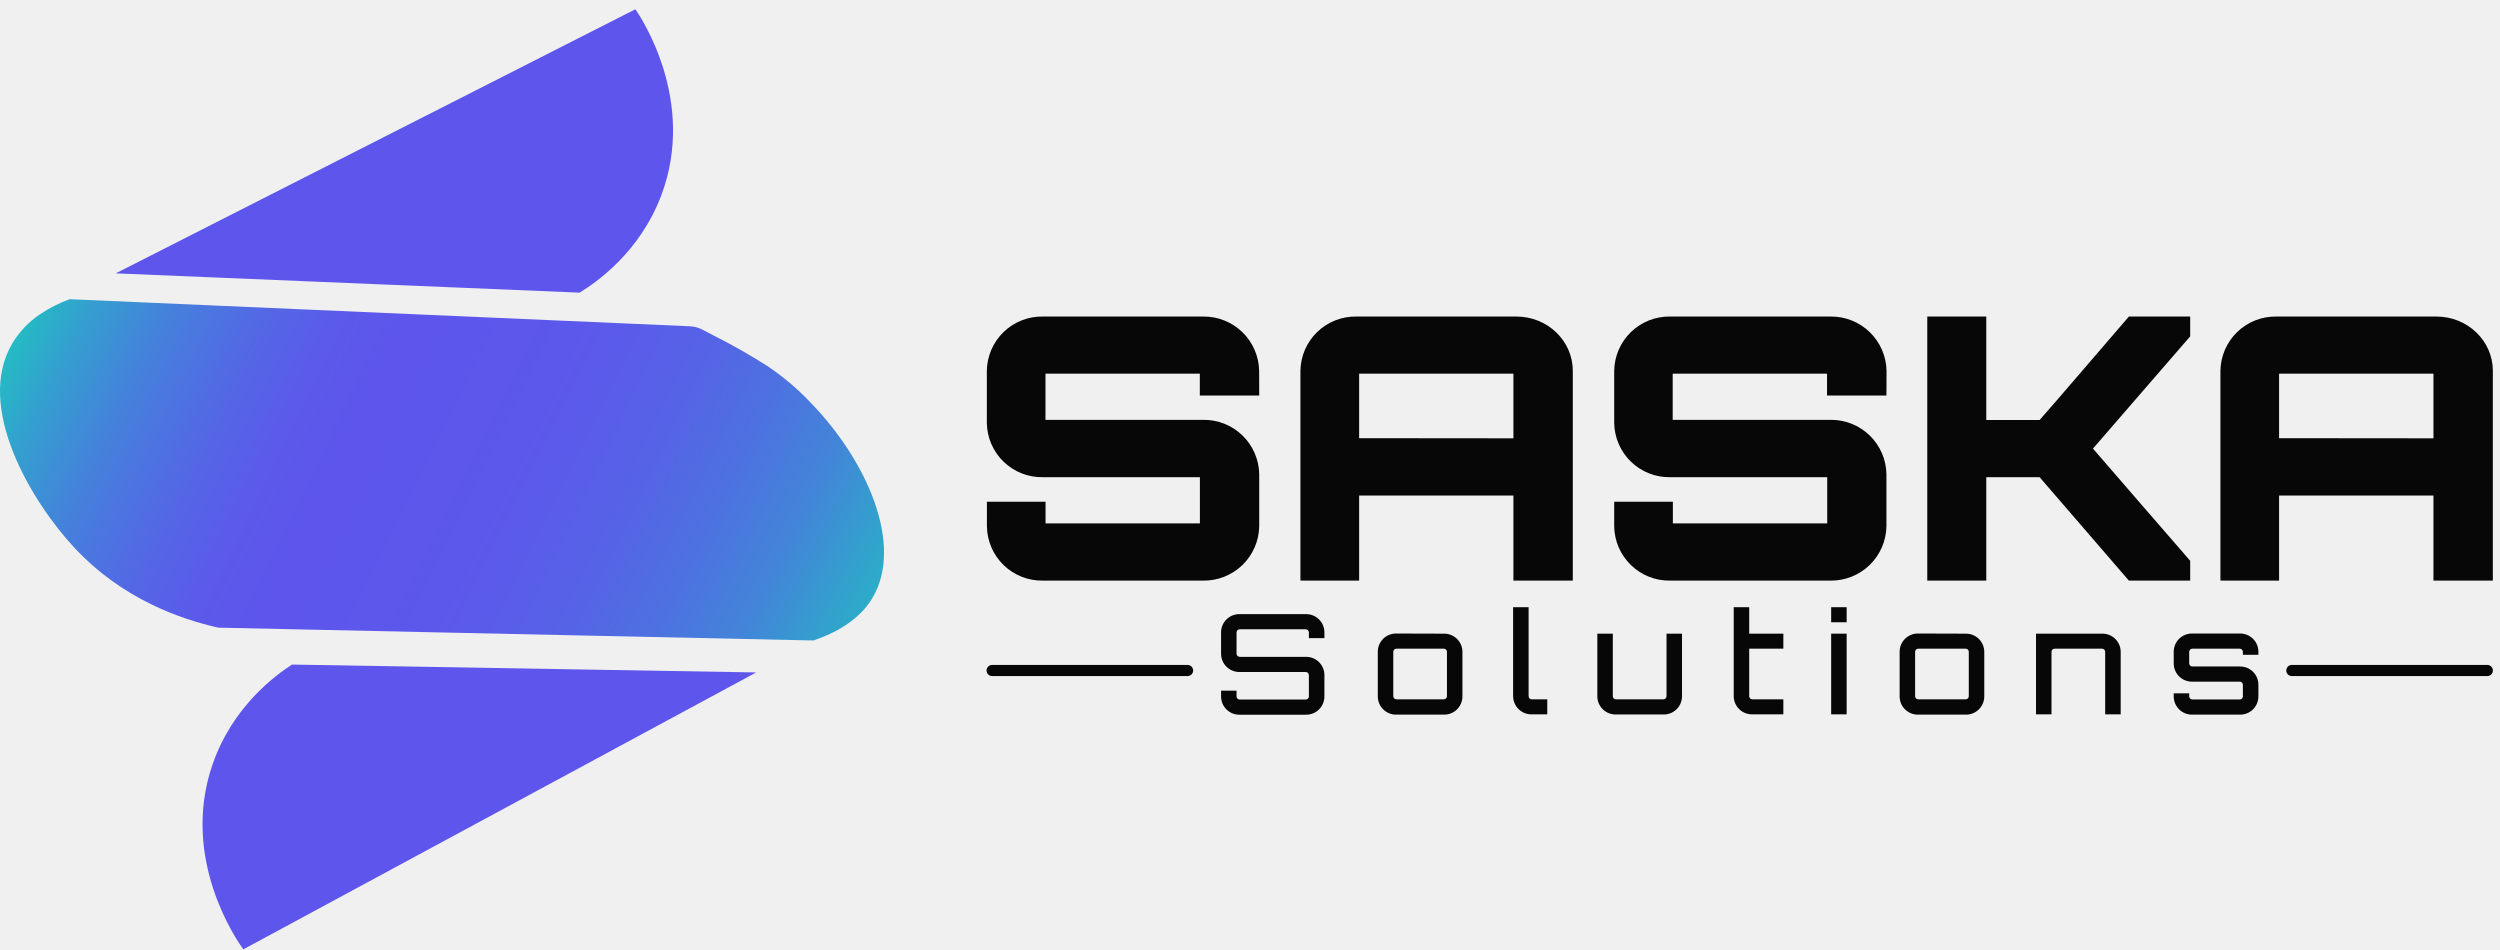
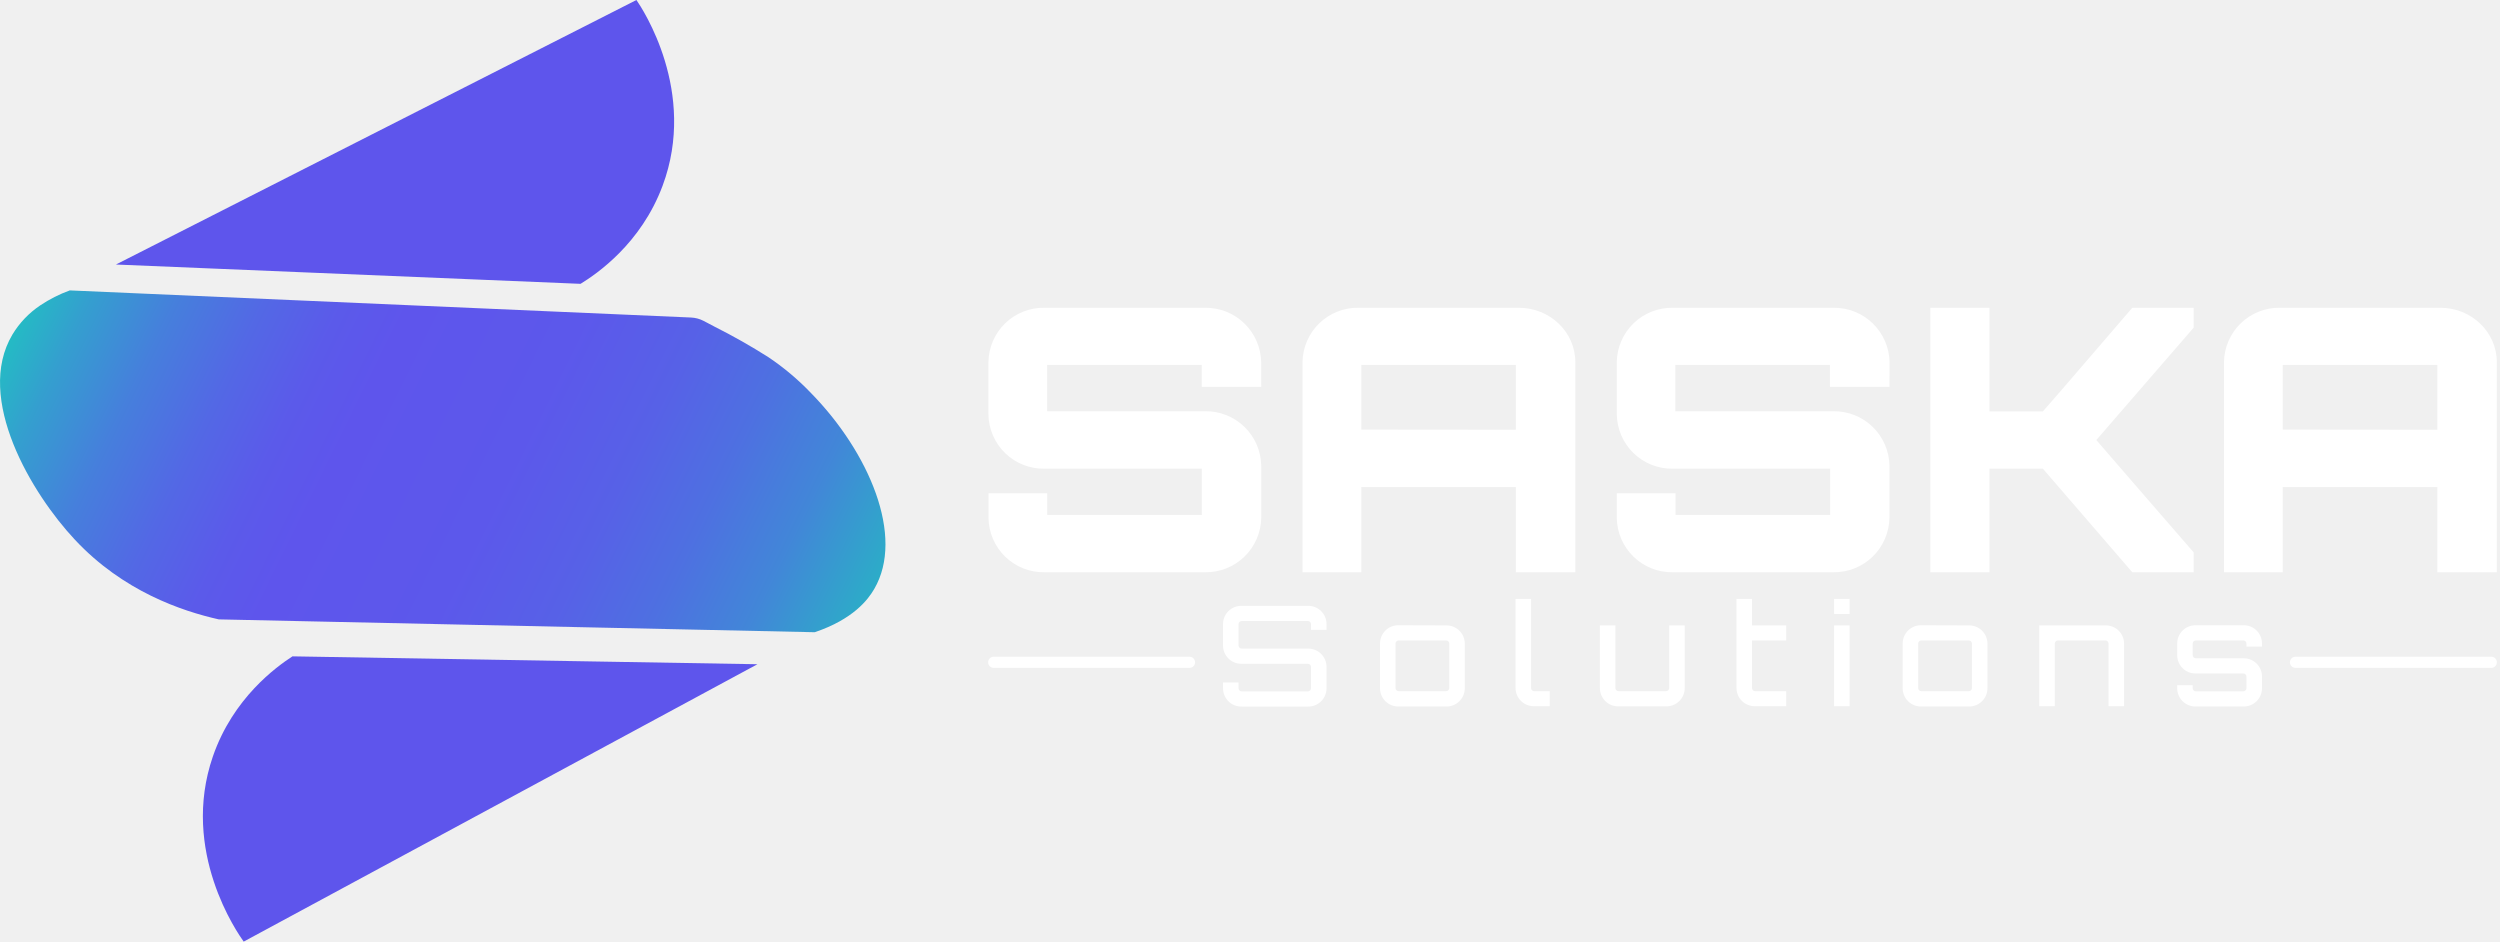
- <svg xmlns="http://www.w3.org/2000/svg" width="237" height="90" viewBox="0 0 237 90" fill="none">
-   <path d="M60.235 0.877L10.969 25.915L54.946 27.742C56.487 26.796 60.67 23.942 62.715 18.45C66.025 9.569 60.795 1.682 60.235 0.877Z" fill="#5E55EC" />
-   <path d="M82.74 56.631C82.157 57.636 80.754 59.491 77.11 60.717L20.703 59.502C17.201 58.714 11.643 56.838 7.09 51.964C3.017 47.622 -2.42 38.582 1.172 32.544C1.838 31.44 2.737 30.497 3.808 29.78C4.679 29.198 5.618 28.722 6.603 28.364L65.403 30.93C65.82 30.95 66.228 31.059 66.598 31.252C66.892 31.404 67.234 31.597 67.614 31.787C69.368 32.668 71.076 33.637 72.733 34.689C74.198 35.673 75.552 36.814 76.771 38.091C82.212 43.649 85.666 51.626 82.74 56.631Z" fill="url(#paint0_linear_638_25)" />
-   <path d="M23.063 90L71.686 63.747L27.681 63.001C26.165 63.985 22.05 66.945 20.144 72.483C17.055 81.443 22.489 89.198 23.063 90Z" fill="#5E55EC" />
-   <path d="M119.374 37.494H113.743V35.421H99.111V39.801H114.065C115.45 39.783 116.786 40.313 117.781 41.277C118.776 42.241 119.348 43.56 119.374 44.945V49.895C119.349 51.281 118.777 52.6 117.782 53.565C116.787 54.529 115.45 55.06 114.065 55.042H98.865C98.179 55.054 97.496 54.93 96.858 54.678C96.219 54.425 95.636 54.049 95.143 53.571C94.65 53.092 94.257 52.522 93.985 51.891C93.713 51.26 93.568 50.582 93.559 49.895V47.567H99.118V49.619H113.75V45.238H98.858C98.172 45.25 97.489 45.127 96.851 44.874C96.212 44.621 95.629 44.245 95.136 43.767C94.643 43.289 94.25 42.718 93.978 42.087C93.706 41.456 93.561 40.778 93.552 40.091V35.155C93.561 34.468 93.706 33.79 93.978 33.159C94.25 32.529 94.643 31.958 95.136 31.479C95.629 31.001 96.212 30.625 96.851 30.373C97.489 30.12 98.172 29.996 98.858 30.008H114.058C115.443 29.991 116.779 30.522 117.774 31.486C118.769 32.451 119.342 33.77 119.367 35.155L119.374 37.494Z" fill="#070707" />
-   <path d="M143.758 30.008C146.698 30.008 149.102 32.305 149.102 35.155V55.042H143.472V46.976H128.846V55.042H123.281V35.155C123.29 34.468 123.434 33.79 123.706 33.159C123.978 32.529 124.372 31.958 124.865 31.479C125.358 31.001 125.94 30.625 126.579 30.373C127.218 30.12 127.9 29.996 128.587 30.008H143.758ZM143.472 41.553V35.421H128.846V41.539L143.472 41.553Z" fill="#070707" />
-   <path d="M178.834 37.494H173.203V35.421H158.571V39.801H173.525C174.91 39.783 176.246 40.313 177.241 41.277C178.236 42.241 178.809 43.56 178.834 44.945V49.895C178.809 51.281 178.237 52.6 177.242 53.565C176.247 54.529 174.91 55.06 173.525 55.042H158.325C157.639 55.052 156.958 54.928 156.32 54.675C155.682 54.422 155.101 54.045 154.609 53.567C154.117 53.089 153.723 52.519 153.452 51.889C153.18 51.258 153.036 50.581 153.026 49.895V47.567H158.588V49.619H173.221V45.238H158.318C157.633 45.248 156.952 45.123 156.315 44.869C155.678 44.615 155.098 44.239 154.606 43.761C154.115 43.283 153.722 42.713 153.451 42.083C153.18 41.454 153.036 40.777 153.026 40.091V35.155C153.036 34.468 153.181 33.79 153.453 33.159C153.725 32.528 154.119 31.957 154.612 31.479C155.106 31.001 155.688 30.625 156.327 30.372C156.966 30.12 157.649 29.996 158.336 30.008H173.535C174.92 29.991 176.257 30.522 177.251 31.486C178.246 32.451 178.819 33.77 178.844 35.155L178.834 37.494Z" fill="#070707" />
-   <path d="M207.63 30.008V31.887L198.413 42.526C201.426 46.036 204.631 49.687 207.63 53.163V55.042H201.819L193.356 45.238H188.299V55.042H182.706V30.008H188.299V39.815H193.356C194.434 38.595 195.508 37.345 196.583 36.094L201.819 30.008H207.63Z" fill="#070707" />
-   <path d="M230.978 30.008C233.917 30.008 236.322 32.305 236.322 35.155V55.042H230.691V46.976H216.058V55.042H210.497V35.155C210.506 34.468 210.651 33.79 210.923 33.159C211.196 32.528 211.59 31.957 212.083 31.479C212.576 31.001 213.159 30.625 213.798 30.372C214.437 30.12 215.119 29.996 215.806 30.008H230.978ZM230.691 41.553V35.421H216.058V41.539L230.691 41.553Z" fill="#070707" />
-   <path d="M125.554 60.493H124.082V59.947C124.081 59.869 124.048 59.795 123.993 59.741C123.937 59.687 123.863 59.657 123.785 59.657H117.526C117.448 59.656 117.372 59.686 117.316 59.74C117.26 59.794 117.227 59.869 117.225 59.947V61.978C117.228 62.056 117.261 62.13 117.317 62.184C117.373 62.238 117.448 62.268 117.526 62.268H123.785C124.016 62.263 124.245 62.303 124.459 62.388C124.673 62.472 124.869 62.598 125.033 62.759C125.198 62.92 125.329 63.112 125.419 63.325C125.508 63.537 125.554 63.765 125.554 63.995V66.027C125.554 66.257 125.508 66.485 125.419 66.697C125.329 66.91 125.198 67.102 125.033 67.263C124.869 67.424 124.673 67.55 124.459 67.634C124.245 67.719 124.016 67.759 123.785 67.754H117.526C117.296 67.759 117.067 67.719 116.852 67.634C116.638 67.55 116.443 67.424 116.278 67.263C116.113 67.102 115.982 66.91 115.893 66.697C115.803 66.485 115.757 66.257 115.757 66.027V65.474H117.225V66.027C117.227 66.105 117.26 66.179 117.316 66.233C117.372 66.288 117.448 66.318 117.526 66.317H123.785C123.863 66.317 123.937 66.287 123.993 66.232C124.048 66.178 124.081 66.104 124.082 66.027V63.995C124.081 63.918 124.048 63.844 123.993 63.79C123.937 63.736 123.863 63.705 123.785 63.705H117.526C117.296 63.711 117.067 63.67 116.852 63.586C116.638 63.502 116.443 63.375 116.278 63.214C116.113 63.053 115.982 62.861 115.893 62.649C115.803 62.437 115.757 62.208 115.757 61.978V59.947C115.757 59.717 115.803 59.489 115.893 59.276C115.982 59.064 116.113 58.872 116.278 58.711C116.443 58.55 116.638 58.423 116.852 58.339C117.067 58.255 117.296 58.214 117.526 58.22H123.785C124.016 58.214 124.245 58.255 124.459 58.339C124.673 58.423 124.869 58.55 125.033 58.711C125.198 58.872 125.329 59.064 125.419 59.276C125.508 59.489 125.554 59.717 125.554 59.947V60.493Z" fill="#070707" />
-   <path d="M136.874 60.071C137.104 60.066 137.333 60.107 137.546 60.192C137.76 60.276 137.955 60.403 138.12 60.564C138.284 60.725 138.415 60.917 138.504 61.129C138.593 61.341 138.639 61.569 138.639 61.799V66.02C138.639 66.25 138.593 66.478 138.504 66.69C138.415 66.902 138.284 67.094 138.12 67.255C137.955 67.416 137.76 67.542 137.546 67.627C137.333 67.711 137.104 67.752 136.874 67.747H132.383C132.153 67.753 131.924 67.712 131.709 67.628C131.495 67.543 131.3 67.417 131.135 67.256C130.97 67.095 130.839 66.903 130.75 66.691C130.66 66.478 130.614 66.25 130.615 66.02V61.785C130.614 61.554 130.66 61.326 130.75 61.114C130.839 60.902 130.97 60.709 131.135 60.549C131.3 60.388 131.495 60.261 131.709 60.177C131.924 60.093 132.153 60.052 132.383 60.058L136.874 60.071ZM132.383 61.495C132.305 61.494 132.23 61.524 132.173 61.578C132.117 61.632 132.084 61.707 132.083 61.785V66.006C132.084 66.084 132.117 66.159 132.173 66.213C132.23 66.267 132.305 66.297 132.383 66.296H136.874C136.951 66.296 137.026 66.266 137.081 66.212C137.137 66.157 137.169 66.084 137.171 66.006V61.785C137.169 61.707 137.137 61.633 137.081 61.579C137.026 61.525 136.951 61.495 136.874 61.495H132.383Z" fill="#070707" />
-   <path d="M143.444 57.563H144.912V66.006C144.914 66.084 144.947 66.159 145.003 66.213C145.059 66.267 145.135 66.297 145.213 66.296H146.681V67.719H145.213C144.982 67.725 144.753 67.684 144.539 67.6C144.325 67.516 144.129 67.389 143.965 67.228C143.8 67.067 143.669 66.875 143.579 66.663C143.49 66.451 143.444 66.222 143.444 65.992V57.563Z" fill="#070707" />
-   <path d="M159.455 60.071V66.006C159.455 66.236 159.409 66.464 159.32 66.677C159.23 66.889 159.099 67.081 158.935 67.242C158.77 67.403 158.574 67.529 158.36 67.614C158.146 67.698 157.917 67.739 157.686 67.733H153.196C152.965 67.739 152.736 67.698 152.522 67.614C152.308 67.529 152.112 67.403 151.947 67.242C151.783 67.081 151.652 66.889 151.562 66.677C151.473 66.464 151.427 66.236 151.427 66.006V60.071H152.895V66.006C152.897 66.084 152.929 66.158 152.986 66.213C153.042 66.267 153.117 66.297 153.196 66.296H157.686C157.765 66.297 157.84 66.267 157.896 66.213C157.952 66.158 157.985 66.084 157.987 66.006V60.071H159.455Z" fill="#070707" />
-   <path d="M165.825 61.495V66.006C165.827 66.084 165.859 66.159 165.916 66.213C165.972 66.267 166.047 66.297 166.125 66.296H169.062V67.719H166.125C165.895 67.725 165.666 67.684 165.452 67.6C165.237 67.516 165.042 67.389 164.877 67.228C164.712 67.067 164.582 66.875 164.492 66.663C164.403 66.451 164.357 66.222 164.357 65.992V57.563H165.825V60.071H169.062V61.495H165.825Z" fill="#070707" />
-   <path d="M175.062 57.563V58.99H173.594V57.563H175.062ZM173.594 60.071H175.062V67.719H173.594V60.071Z" fill="#070707" />
-   <path d="M186.34 60.071C186.571 60.066 186.8 60.106 187.014 60.191C187.229 60.275 187.424 60.401 187.589 60.562C187.753 60.723 187.884 60.916 187.974 61.128C188.063 61.34 188.109 61.568 188.109 61.798V66.02C188.109 66.25 188.063 66.478 187.974 66.691C187.884 66.903 187.753 67.095 187.589 67.256C187.424 67.417 187.229 67.543 187.014 67.628C186.8 67.712 186.571 67.752 186.34 67.747H181.85C181.62 67.752 181.391 67.711 181.177 67.627C180.963 67.542 180.768 67.416 180.604 67.255C180.439 67.094 180.309 66.902 180.22 66.69C180.13 66.478 180.085 66.25 180.085 66.02V61.785C180.085 61.555 180.13 61.327 180.22 61.115C180.309 60.903 180.439 60.711 180.604 60.55C180.768 60.389 180.963 60.263 181.177 60.178C181.391 60.093 181.62 60.053 181.85 60.057L186.34 60.071ZM181.85 61.495C181.772 61.495 181.698 61.525 181.642 61.579C181.587 61.633 181.555 61.707 181.553 61.785V66.006C181.555 66.084 181.587 66.157 181.642 66.212C181.698 66.266 181.772 66.296 181.85 66.296H186.34C186.419 66.297 186.494 66.267 186.55 66.213C186.607 66.159 186.639 66.084 186.641 66.006V61.785C186.639 61.706 186.607 61.632 186.55 61.578C186.494 61.524 186.419 61.494 186.34 61.495H181.85Z" fill="#070707" />
-   <path d="M201.042 61.785V67.719H199.571V61.785C199.569 61.707 199.537 61.633 199.481 61.579C199.426 61.525 199.351 61.495 199.274 61.495H194.783C194.705 61.494 194.629 61.523 194.573 61.578C194.517 61.632 194.484 61.706 194.483 61.785V67.719H193.014V60.071H199.274C199.503 60.066 199.731 60.106 199.944 60.189C200.158 60.273 200.352 60.398 200.517 60.557C200.682 60.717 200.813 60.908 200.903 61.118C200.993 61.329 201.041 61.556 201.042 61.785Z" fill="#070707" />
-   <path d="M214.096 62.075H212.625V61.785C212.623 61.707 212.591 61.633 212.535 61.579C212.48 61.525 212.405 61.495 212.328 61.495H207.837C207.759 61.494 207.683 61.524 207.627 61.578C207.571 61.632 207.538 61.707 207.536 61.785V62.894C207.538 62.972 207.571 63.046 207.627 63.1C207.683 63.155 207.759 63.185 207.837 63.184H212.328C212.558 63.178 212.787 63.219 213.001 63.303C213.216 63.388 213.411 63.514 213.576 63.675C213.741 63.836 213.872 64.028 213.961 64.24C214.05 64.453 214.096 64.681 214.096 64.911V66.02C214.096 66.25 214.05 66.478 213.961 66.691C213.872 66.903 213.741 67.095 213.576 67.256C213.411 67.417 213.216 67.543 213.001 67.628C212.787 67.712 212.558 67.753 212.328 67.747H207.837C207.607 67.753 207.378 67.712 207.163 67.628C206.949 67.543 206.754 67.417 206.589 67.256C206.424 67.095 206.293 66.903 206.204 66.691C206.114 66.478 206.068 66.25 206.068 66.02V65.73H207.536V66.02C207.538 66.098 207.571 66.172 207.627 66.227C207.683 66.281 207.759 66.311 207.837 66.31H212.328C212.405 66.31 212.48 66.28 212.535 66.225C212.591 66.171 212.623 66.097 212.625 66.02V64.911C212.623 64.833 212.591 64.76 212.535 64.705C212.48 64.651 212.405 64.621 212.328 64.621H207.837C207.607 64.626 207.378 64.586 207.163 64.501C206.949 64.417 206.754 64.291 206.589 64.13C206.424 63.969 206.293 63.777 206.204 63.564C206.114 63.352 206.068 63.124 206.068 62.894V61.785C206.068 61.554 206.114 61.326 206.204 61.114C206.293 60.902 206.424 60.709 206.589 60.549C206.754 60.388 206.949 60.261 207.163 60.177C207.378 60.093 207.607 60.052 207.837 60.058H212.328C212.558 60.052 212.787 60.093 213.001 60.177C213.216 60.261 213.411 60.388 213.576 60.549C213.741 60.709 213.872 60.902 213.961 61.114C214.05 61.326 214.096 61.554 214.096 61.785V62.075Z" fill="#070707" />
-   <path d="M112.583 63.035H94.053C93.761 63.035 93.525 63.272 93.525 63.564C93.525 63.856 93.761 64.092 94.053 64.092H112.583C112.875 64.092 113.111 63.856 113.111 63.564C113.111 63.272 112.875 63.035 112.583 63.035Z" fill="#070707" />
-   <path d="M235.797 63.035H217.267C216.976 63.035 216.739 63.272 216.739 63.564C216.739 63.856 216.976 64.092 217.267 64.092H235.797C236.089 64.092 236.325 63.856 236.325 63.564C236.325 63.272 236.089 63.035 235.797 63.035Z" fill="#070707" />
+ <svg xmlns="http://www.w3.org/2000/svg" width="685" height="258" viewBox="0 0 685 258" fill="none">
+   <path d="M174.38 0L31.76 72.48L159.07 77.77C163.53 75.03 175.64 66.77 181.56 50.87C191.14 25.16 176 2.33 174.38 0Z" fill="#5E55EC" />
+   <path d="M239.53 161.4C237.84 164.31 233.78 169.68 223.23 173.23L59.94 169.71C49.8 167.43 33.71 162 20.53 147.89C8.74 135.32 -7 109.15 3.4 91.67C5.326 88.476 7.931 85.745 11.03 83.67C13.552 81.983 16.268 80.607 19.12 79.57L189.34 87C190.547 87.055 191.728 87.373 192.8 87.93C193.65 88.37 194.64 88.93 195.74 89.48C200.817 92.031 205.763 94.834 210.56 97.88C214.802 100.73 218.722 104.032 222.25 107.73C238 123.82 248 146.91 239.53 161.4Z" fill="url(#paint0_linear_638_3)" />
+   <path d="M66.77 258L207.53 182L80.14 179.84C75.75 182.69 63.84 191.26 58.32 207.29C49.38 233.23 65.11 255.68 66.77 258Z" fill="#5E55EC" />
+   <path d="M345.58 106H329.28V100H286.92V112.68H330.21C334.22 112.626 338.088 114.163 340.968 116.953C343.848 119.743 345.506 123.56 345.58 127.57V141.9C345.509 145.911 343.852 149.731 340.971 152.523C338.091 155.316 334.221 156.853 330.21 156.8H286.21C284.222 156.834 282.247 156.476 280.398 155.745C278.549 155.014 276.862 153.925 275.435 152.541C274.008 151.156 272.868 149.503 272.081 147.677C271.294 145.851 270.876 143.888 270.85 141.9V135.16H286.94V141.1H329.3V128.42H286.19C284.202 128.454 282.227 128.096 280.378 127.365C278.529 126.634 276.842 125.545 275.415 124.161C273.988 122.776 272.848 121.123 272.061 119.297C271.274 117.471 270.856 115.508 270.83 113.52V99.23C270.856 97.242 271.274 95.278 272.061 93.452C272.848 91.626 273.988 89.974 275.415 88.589C276.842 87.205 278.529 86.116 280.378 85.385C282.227 84.654 284.202 84.296 286.19 84.33H330.19C334.201 84.279 338.069 85.818 340.948 88.609C343.828 91.401 345.486 95.219 345.56 99.23L345.58 106Z" fill="white" />
+   <path d="M416.17 84.33C424.68 84.33 431.64 90.98 431.64 99.23V156.8H415.34V133.45H373V156.8H356.89V99.23C356.916 97.242 357.334 95.278 358.121 93.452C358.908 91.626 360.048 89.974 361.475 88.589C362.902 87.205 364.588 86.116 366.438 85.385C368.287 84.654 370.262 84.296 372.25 84.33H416.17ZM415.34 117.75V100H373V117.71L415.34 117.75Z" fill="white" />
+   <path d="M517.71 106H501.41V100H459.05V112.68H502.34C506.35 112.626 510.218 114.163 513.098 116.953C515.978 119.743 517.636 123.56 517.71 127.57V141.9C517.639 145.911 515.982 149.731 513.101 152.523C510.221 155.316 506.351 156.853 502.34 156.8H458.34C456.354 156.83 454.381 156.469 452.535 155.736C450.689 155.004 449.006 153.914 447.581 152.53C446.156 151.146 445.018 149.495 444.232 147.671C443.446 145.847 443.027 143.886 443 141.9V135.16H459.1V141.1H501.46V128.42H458.32C456.336 128.448 454.365 128.084 452.521 127.35C450.678 126.617 448.996 125.527 447.574 124.143C446.151 122.76 445.015 121.109 444.23 119.286C443.445 117.464 443.027 115.504 443 113.52V99.23C443.027 97.241 443.447 95.278 444.235 93.452C445.023 91.626 446.163 89.973 447.591 88.589C449.019 87.204 450.706 86.116 452.556 85.385C454.406 84.654 456.382 84.296 458.37 84.33H502.37C506.381 84.279 510.249 85.818 513.128 88.609C516.008 91.401 517.666 95.219 517.74 99.23L517.71 106Z" fill="white" />
+   <path d="M601.07 84.33V89.77L574.39 120.57C583.11 130.73 592.39 141.3 601.07 151.36V156.8H584.25L559.75 128.42H545.11V156.8H528.92V84.33H545.11V112.72H559.75C562.87 109.19 565.98 105.57 569.09 101.95L584.25 84.33H601.07Z" fill="white" />
+   <path d="M668.66 84.33C677.17 84.33 684.13 90.98 684.13 99.23V156.8H667.83V133.45H625.47V156.8H609.37V99.23C609.397 97.241 609.817 95.278 610.605 93.452C611.393 91.626 612.533 89.973 613.961 88.589C615.389 87.204 617.076 86.116 618.926 85.385C620.776 84.654 622.751 84.296 624.74 84.33H668.66ZM667.83 117.75V100H625.47V117.71L667.83 117.75Z" fill="white" />
+   <path d="M363.47 172.58H359.21V171C359.205 170.775 359.112 170.562 358.951 170.405C358.79 170.248 358.575 170.16 358.35 170.16H340.23C340.004 170.157 339.785 170.244 339.622 170.401C339.459 170.558 339.365 170.774 339.36 171V176.88C339.368 177.105 339.463 177.319 339.625 177.476C339.787 177.633 340.004 177.72 340.23 177.72H358.35C359.017 177.704 359.68 177.821 360.3 178.066C360.921 178.31 361.486 178.675 361.963 179.141C362.44 179.607 362.819 180.164 363.078 180.778C363.337 181.393 363.47 182.053 363.47 182.72V188.6C363.47 189.267 363.337 189.927 363.078 190.542C362.819 191.156 362.44 191.713 361.963 192.179C361.486 192.645 360.921 193.01 360.3 193.254C359.68 193.498 359.017 193.616 358.35 193.6H340.23C339.563 193.616 338.9 193.498 338.28 193.254C337.659 193.01 337.094 192.645 336.617 192.179C336.139 191.713 335.76 191.156 335.502 190.542C335.243 189.927 335.11 189.267 335.11 188.6V187H339.36V188.6C339.365 188.826 339.459 189.041 339.622 189.199C339.785 189.356 340.004 189.443 340.23 189.44H358.35C358.575 189.44 358.79 189.352 358.951 189.195C359.112 189.038 359.205 188.825 359.21 188.6V182.72C359.205 182.495 359.112 182.282 358.951 182.125C358.79 181.968 358.575 181.88 358.35 181.88H340.23C339.563 181.896 338.9 181.778 338.28 181.534C337.659 181.29 337.094 180.925 336.617 180.459C336.139 179.993 335.76 179.436 335.502 178.822C335.243 178.207 335.11 177.547 335.11 176.88V171C335.11 170.333 335.243 169.673 335.502 169.058C335.76 168.444 336.139 167.887 336.617 167.421C337.094 166.955 337.659 166.59 338.28 166.346C338.9 166.101 339.563 165.984 340.23 166H358.35C359.017 165.984 359.68 166.101 360.3 166.346C360.921 166.59 361.486 166.955 361.963 167.421C362.44 167.887 362.819 168.444 363.078 169.058C363.337 169.673 363.47 170.333 363.47 171V172.58Z" fill="white" />
+   <path d="M396.24 171.36C396.906 171.345 397.568 171.464 398.187 171.708C398.806 171.953 399.371 172.319 399.847 172.785C400.323 173.251 400.701 173.807 400.959 174.421C401.217 175.035 401.35 175.694 401.35 176.36V188.58C401.35 189.246 401.217 189.905 400.959 190.519C400.701 191.133 400.323 191.689 399.847 192.155C399.371 192.621 398.806 192.987 398.187 193.231C397.568 193.476 396.906 193.594 396.24 193.58H383.24C382.573 193.596 381.91 193.478 381.29 193.234C380.669 192.99 380.104 192.624 379.627 192.158C379.149 191.693 378.77 191.136 378.512 190.521C378.253 189.907 378.12 189.247 378.12 188.58V176.32C378.12 175.653 378.253 174.993 378.512 174.378C378.77 173.764 379.149 173.207 379.627 172.741C380.104 172.275 380.669 171.909 381.29 171.665C381.91 171.421 382.573 171.304 383.24 171.32L396.24 171.36ZM383.24 175.48C383.013 175.477 382.795 175.564 382.632 175.721C382.469 175.878 382.375 176.093 382.37 176.32V188.54C382.375 188.766 382.469 188.981 382.632 189.139C382.795 189.296 383.013 189.382 383.24 189.38H396.24C396.465 189.38 396.68 189.292 396.841 189.135C397.002 188.978 397.095 188.764 397.1 188.54V176.32C397.095 176.095 397.002 175.882 396.841 175.725C396.68 175.568 396.465 175.48 396.24 175.48H383.24Z" fill="white" />
+   <path d="M415.26 164.1H419.51V188.54C419.515 188.766 419.61 188.982 419.772 189.139C419.935 189.296 420.154 189.383 420.38 189.38H424.63V193.5H420.38C419.713 193.516 419.05 193.399 418.43 193.154C417.809 192.91 417.244 192.545 416.767 192.079C416.29 191.613 415.91 191.056 415.652 190.442C415.393 189.827 415.26 189.167 415.26 188.5V164.1Z" fill="white" />
+   <path d="M461.61 171.36V188.54C461.61 189.207 461.477 189.867 461.218 190.481C460.959 191.096 460.58 191.653 460.103 192.119C459.626 192.584 459.061 192.95 458.44 193.194C457.82 193.438 457.157 193.556 456.49 193.54H443.49C442.823 193.556 442.16 193.438 441.54 193.194C440.919 192.95 440.354 192.584 439.877 192.119C439.399 191.653 439.02 191.096 438.762 190.481C438.503 189.867 438.37 189.207 438.37 188.54V171.36H442.62V188.54C442.625 188.766 442.719 188.981 442.882 189.139C443.045 189.296 443.263 189.383 443.49 189.38H456.49C456.716 189.383 456.935 189.296 457.097 189.139C457.26 188.981 457.355 188.766 457.36 188.54V171.36H461.61Z" fill="white" />
+   <path d="M480.05 175.48V188.54C480.055 188.766 480.149 188.982 480.312 189.139C480.475 189.296 480.694 189.383 480.92 189.38H489.42V193.5H480.92C480.253 193.516 479.59 193.399 478.97 193.154C478.349 192.91 477.784 192.545 477.307 192.079C476.83 191.613 476.45 191.056 476.192 190.442C475.933 189.827 475.8 189.167 475.8 188.5V164.1H480.05V171.36H489.42V175.48H480.05Z" fill="white" />
+   <path d="M506.79 164.1V168.23H502.54V164.1H506.79ZM502.54 171.36H506.79V193.5H502.54V171.36Z" fill="white" />
+   <path d="M539.44 171.36C540.107 171.344 540.77 171.462 541.39 171.706C542.011 171.95 542.576 172.316 543.053 172.781C543.53 173.247 543.909 173.804 544.168 174.419C544.427 175.033 544.56 175.693 544.56 176.36V188.58C544.56 189.247 544.427 189.907 544.168 190.522C543.909 191.136 543.53 191.693 543.053 192.159C542.576 192.625 542.011 192.99 541.39 193.234C540.77 193.479 540.107 193.596 539.44 193.58H526.44C525.774 193.595 525.112 193.476 524.493 193.231C523.873 192.987 523.309 192.621 522.833 192.155C522.357 191.689 521.979 191.133 521.721 190.519C521.463 189.905 521.33 189.246 521.33 188.58V176.32C521.33 175.654 521.463 174.995 521.721 174.381C521.979 173.767 522.357 173.211 522.833 172.745C523.309 172.279 523.873 171.913 524.493 171.669C525.112 171.424 525.774 171.305 526.44 171.32L539.44 171.36ZM526.44 175.48C526.215 175.48 526 175.568 525.839 175.725C525.678 175.882 525.585 176.095 525.58 176.32V188.54C525.585 188.765 525.678 188.978 525.839 189.135C526 189.292 526.215 189.38 526.44 189.38H539.44C539.666 189.383 539.885 189.296 540.048 189.139C540.21 188.982 540.305 188.766 540.31 188.54V176.32C540.305 176.094 540.21 175.879 540.048 175.721C539.885 175.564 539.666 175.477 539.44 175.48H526.44Z" fill="white" />
+   <path d="M582 176.32V193.5H577.74V176.32C577.735 176.095 577.642 175.882 577.481 175.725C577.32 175.568 577.105 175.48 576.88 175.48H563.88C563.654 175.477 563.435 175.564 563.272 175.721C563.11 175.878 563.015 176.094 563.01 176.32V193.5H558.76V171.36H576.88C577.543 171.344 578.203 171.46 578.821 171.702C579.439 171.943 580.003 172.306 580.479 172.767C580.956 173.229 581.336 173.781 581.597 174.391C581.858 175.001 581.995 175.656 582 176.32Z" fill="white" />
+   <path d="M619.79 177.16H615.53V176.32C615.525 176.095 615.432 175.882 615.271 175.725C615.11 175.568 614.895 175.48 614.67 175.48H601.67C601.444 175.477 601.225 175.564 601.062 175.721C600.9 175.878 600.805 176.093 600.8 176.32V179.53C600.805 179.756 600.9 179.971 601.062 180.129C601.225 180.286 601.444 180.372 601.67 180.37H614.67C615.337 180.354 616 180.471 616.62 180.715C617.241 180.959 617.806 181.325 618.283 181.791C618.76 182.257 619.139 182.814 619.398 183.428C619.657 184.043 619.79 184.703 619.79 185.37V188.58C619.79 189.247 619.657 189.907 619.398 190.521C619.139 191.136 618.76 191.693 618.283 192.158C617.806 192.624 617.241 192.99 616.62 193.234C616 193.478 615.337 193.596 614.67 193.58H601.67C601.003 193.596 600.34 193.478 599.72 193.234C599.099 192.99 598.534 192.624 598.057 192.158C597.58 191.693 597.2 191.136 596.942 190.521C596.683 189.907 596.55 189.247 596.55 188.58V187.74H600.8V188.58C600.805 188.806 600.9 189.021 601.062 189.179C601.225 189.336 601.444 189.422 601.67 189.42H614.67C614.895 189.42 615.11 189.332 615.271 189.175C615.432 189.018 615.525 188.804 615.53 188.58V185.37C615.525 185.145 615.432 184.932 615.271 184.775C615.11 184.618 614.895 184.53 614.67 184.53H601.67C601.003 184.546 600.34 184.428 599.72 184.184C599.099 183.94 598.534 183.574 598.057 183.108C597.58 182.643 597.2 182.086 596.942 181.471C596.683 180.857 596.55 180.197 596.55 179.53V176.32C596.55 175.653 596.683 174.993 596.942 174.378C597.2 173.764 597.58 173.207 598.057 172.741C598.534 172.275 599.099 171.909 599.72 171.665C600.34 171.421 601.003 171.304 601.67 171.32H614.67C615.337 171.304 616 171.421 616.62 171.665C617.241 171.909 617.806 172.275 618.283 172.741C618.76 173.207 619.139 173.764 619.398 174.378C619.657 174.993 619.79 175.653 619.79 176.32V177.16Z" fill="white" />
+   <path d="M325.92 179.94H272.28C271.435 179.94 270.75 180.625 270.75 181.47C270.75 182.315 271.435 183 272.28 183H325.92C326.765 183 327.45 182.315 327.45 181.47C327.45 180.625 326.765 179.94 325.92 179.94Z" fill="white" />
+   <path d="M682.61 179.94H628.97C628.125 179.94 627.44 180.625 627.44 181.47C627.44 182.315 628.125 183 628.97 183H682.61C683.455 183 684.14 182.315 684.14 181.47C684.14 180.625 683.455 179.94 682.61 179.94Z" fill="white" />
  <defs>
-     <linearGradient id="paint0_linear_638_25" x1="4.143" y1="26.436" x2="79.435" y2="63.408" gradientUnits="userSpaceOnUse">
+     <linearGradient id="paint0_linear_638_3" x1="12" y1="73.99" x2="229.96" y2="181.02" gradientUnits="userSpaceOnUse">
      <stop stop-color="#24BBC4" />
      <stop offset="0.06" stop-color="#349FCF" />
      <stop offset="0.15" stop-color="#467FDC" />
      <stop offset="0.24" stop-color="#5368E5" />
      <stop offset="0.32" stop-color="#5B5AEA" />
      <stop offset="0.39" stop-color="#5E55EC" />
      <stop offset="0.57" stop-color="#5C58EB" />
      <stop offset="0.69" stop-color="#5761E7" />
      <stop offset="0.79" stop-color="#4E70E1" />
      <stop offset="0.89" stop-color="#4286D8" />
      <stop offset="0.97" stop-color="#32A2CC" />
      <stop offset="1" stop-color="#2CACC8" />
    </linearGradient>
  </defs>
</svg>
